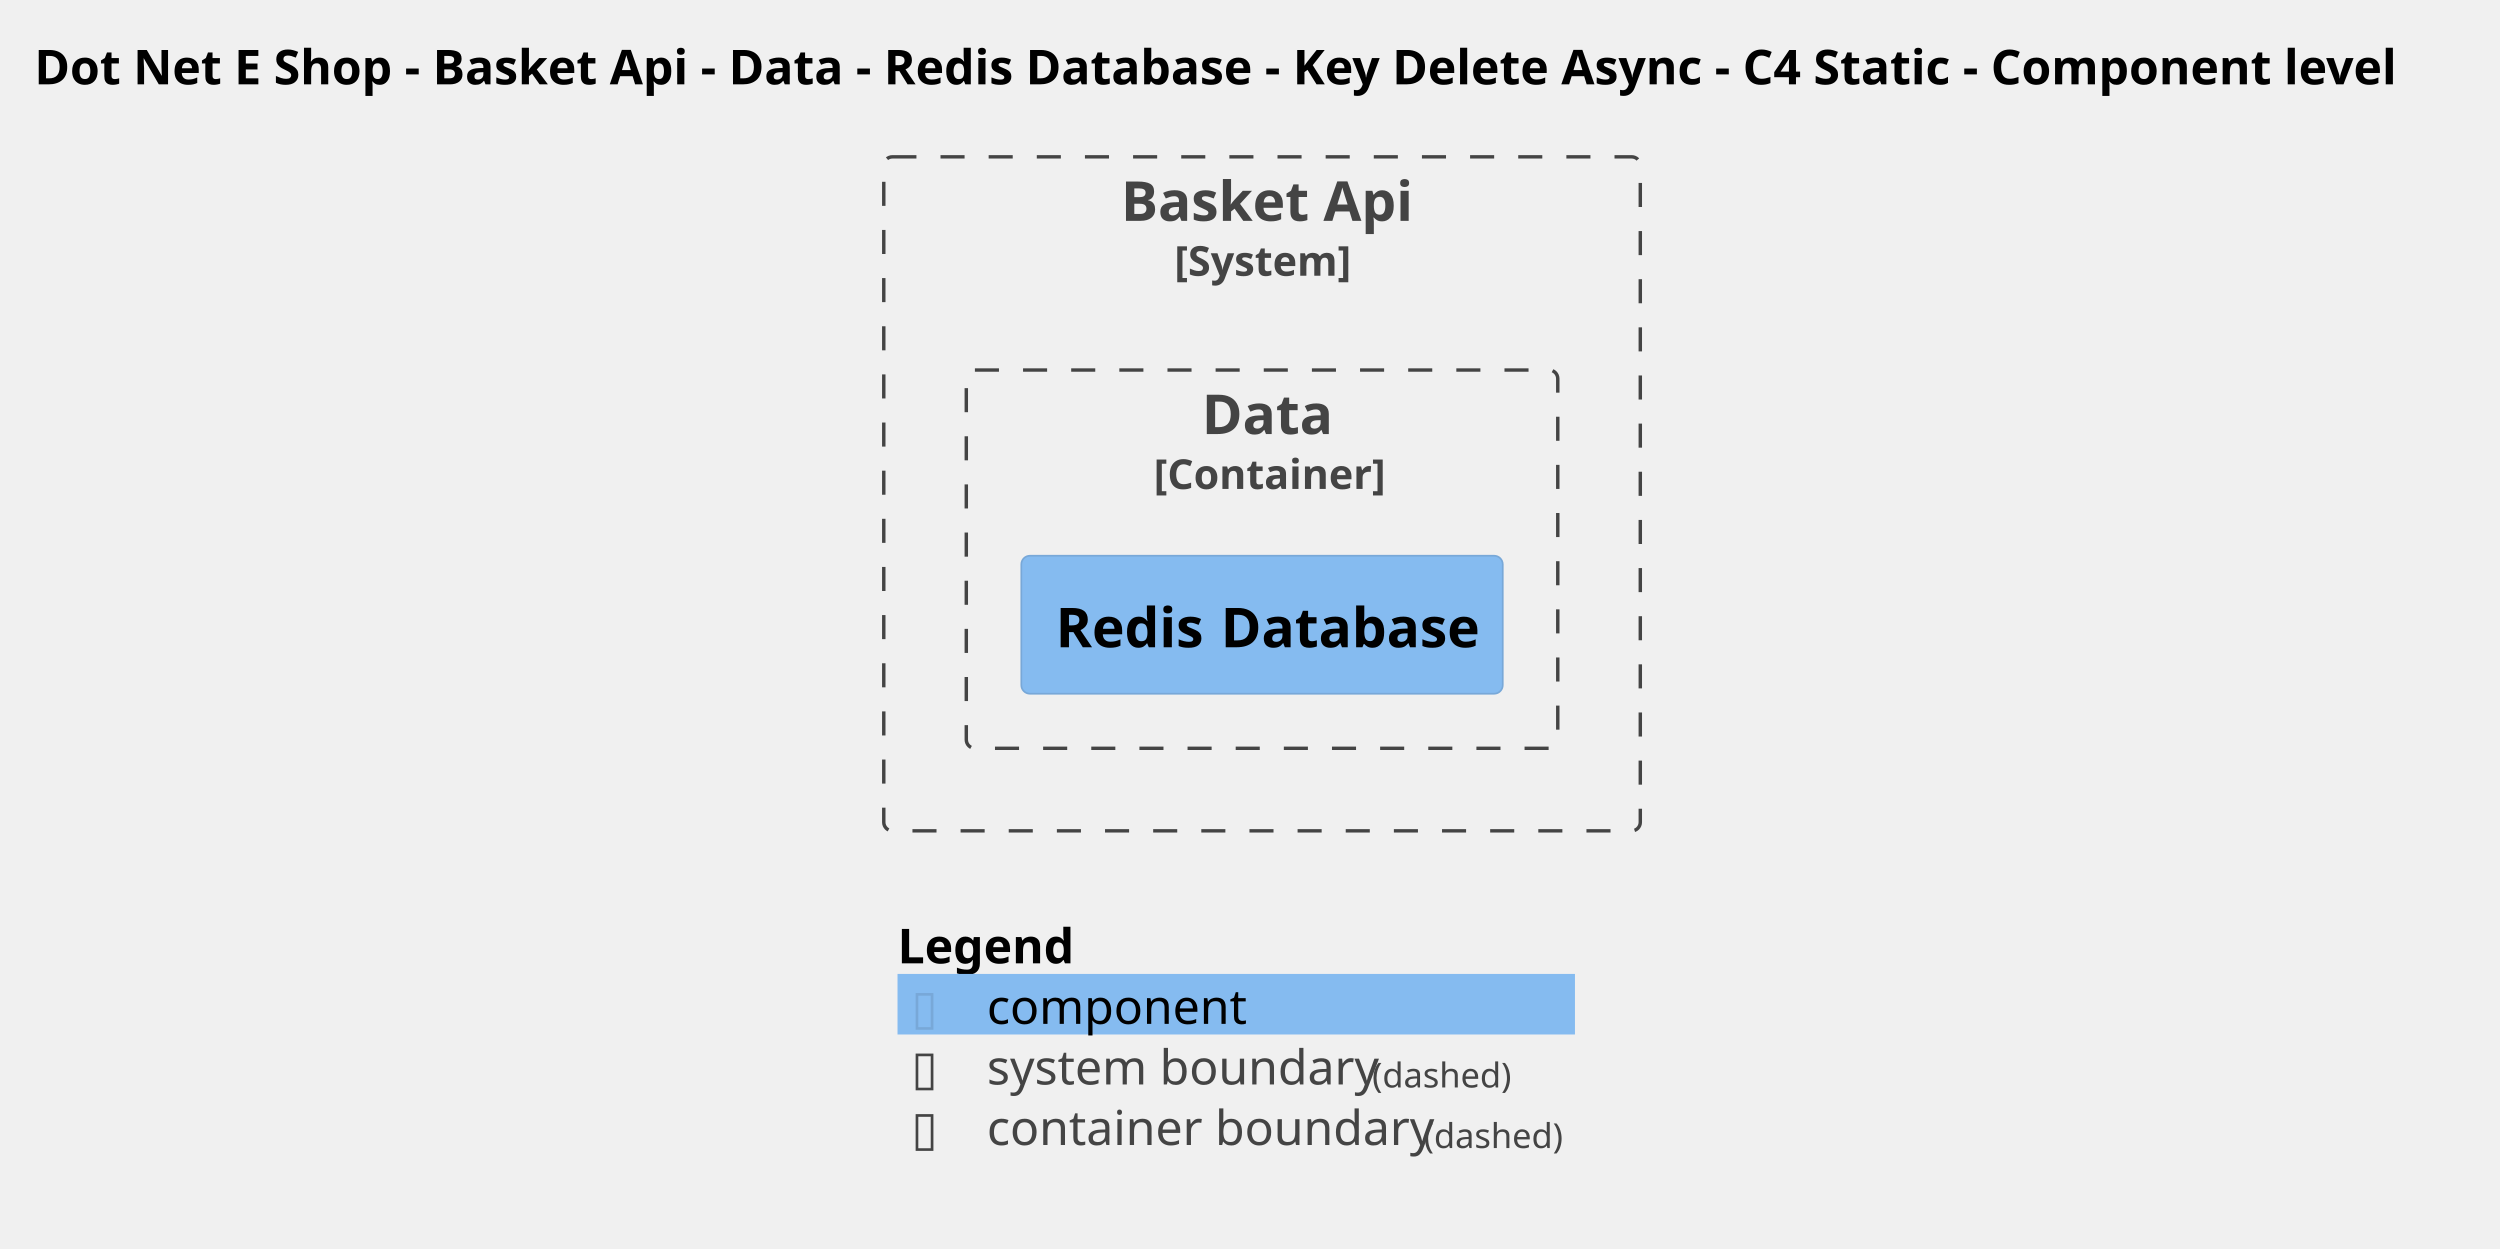
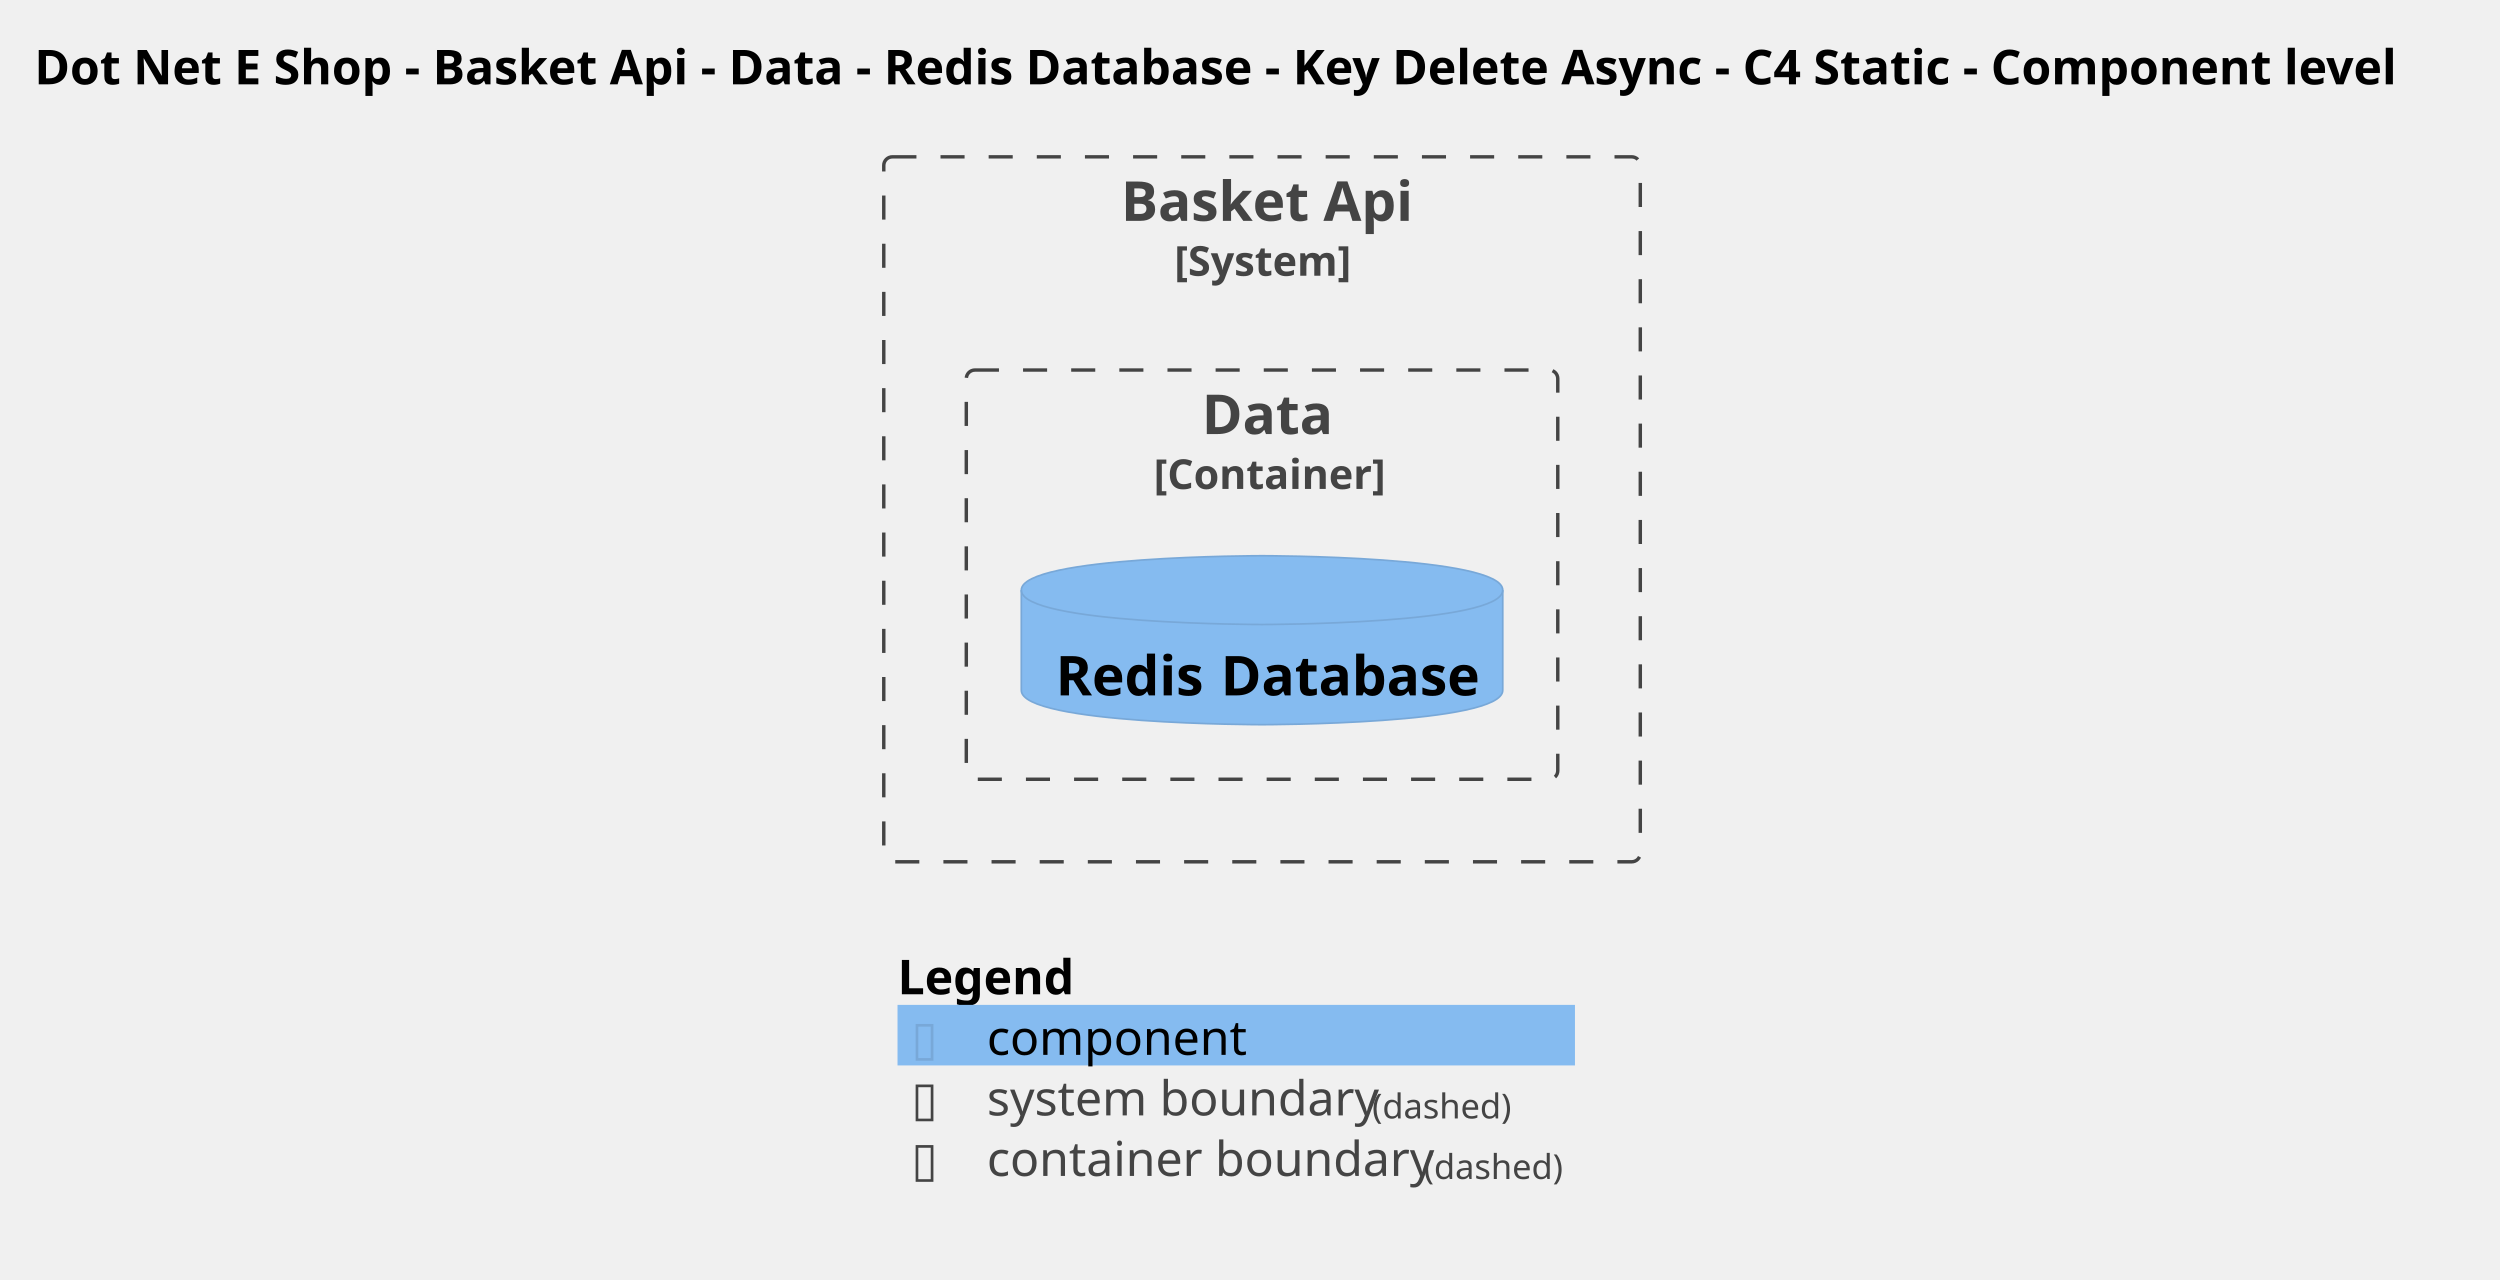
- <svg xmlns="http://www.w3.org/2000/svg" contentStyleType="text/css" height="363px" preserveAspectRatio="none" style="width:727px;height:363px;background:#FFFFFF;" version="1.1" viewBox="0 0 727 363" width="727px" zoomAndPan="magnify">
+ <svg xmlns="http://www.w3.org/2000/svg" contentStyleType="text/css" height="372px" preserveAspectRatio="none" style="width:727px;height:372px;background:#FFFFFF;" version="1.1" viewBox="0 0 727 372" width="727px" zoomAndPan="magnify">
  <defs />
  <g>
    <text fill="#000000" font-family="sans-serif" font-size="14" font-weight="bold" lengthAdjust="spacing" textLength="699" x="10" y="24.533">Dot Net E Shop - Basket Api - Data - Redis Database - Key Delete Async - C4 Static - Component level</text>
    <g id="cluster_DotNetEShop.SoftwareSystems.BasketApi">
-       <rect fill="none" height="196" rx="2.5" ry="2.5" style="stroke:#444444;stroke-width:1.0;stroke-dasharray:7.0,7.0;" width="220" x="257" y="45.609" />
+       <rect fill="none" height="205" rx="2.5" ry="2.5" style="stroke:#444444;stroke-width:1.0;stroke-dasharray:7.0,7.0;" width="220" x="257" y="45.609" />
      <text fill="#444444" font-family="sans-serif" font-size="16" font-weight="bold" lengthAdjust="spacing" textLength="82" x="326" y="64.219">Basket Api</text>
      <text fill="#444444" font-family="sans-serif" font-size="12" font-weight="bold" lengthAdjust="spacing" textLength="51" x="341.5" y="80.191">[System]</text>
    </g>
    <g id="cluster_DotNetEShop.SoftwareSystems.BasketApi.Containers.Data">
-       <rect fill="none" height="110" rx="2.5" ry="2.5" style="stroke:#444444;stroke-width:1.0;stroke-dasharray:7.0,7.0;" width="172" x="281" y="107.609" />
+       <rect fill="none" height="119" rx="2.5" ry="2.5" style="stroke:#444444;stroke-width:1.0;stroke-dasharray:7.0,7.0;" width="172" x="281" y="107.609" />
      <text fill="#444444" font-family="sans-serif" font-size="16" font-weight="bold" lengthAdjust="spacing" textLength="35" x="349.5" y="126.219">Data</text>
      <text fill="#444444" font-family="sans-serif" font-size="12" font-weight="bold" lengthAdjust="spacing" textLength="63" x="335.5" y="142.191">[Container]</text>
    </g>
    <g id="elem_DotNetEShop.SoftwareSystems.BasketApi.Containers.Data.Components.RedisDatabase">
-       <rect fill="#85BBF0" height="40.125" rx="2.5" ry="2.5" style="stroke:#78A8D8;stroke-width:0.5;" width="140" x="297" y="161.609" />
-       <text fill="#000000" font-family="sans-serif" font-size="16" font-weight="bold" lengthAdjust="spacing" textLength="44" x="307" y="188.219">Redis</text>
-       <text fill="#000000" font-family="sans-serif" font-size="16" font-weight="bold" lengthAdjust="spacing" textLength="4" x="351" y="188.219"> </text>
-       <text fill="#000000" font-family="sans-serif" font-size="16" font-weight="bold" lengthAdjust="spacing" textLength="72" x="355" y="188.219">Database</text>
+       <path d="M297,171.609 C297,161.609 367,161.609 367,161.609 C367,161.609 437,161.609 437,171.609 L437,200.734 C437,210.734 367,210.734 367,210.734 C367,210.734 297,210.734 297,200.734 L297,171.609 " fill="#85BBF0" style="stroke:#78A8D8;stroke-width:0.5;" />
+       <path d="M297,171.609 C297,181.609 367,181.609 367,181.609 C367,181.609 437,181.609 437,171.609 " fill="none" style="stroke:#78A8D8;stroke-width:0.5;" />
+       <text fill="#000000" font-family="sans-serif" font-size="16" font-weight="bold" lengthAdjust="spacing" textLength="44" x="307" y="202.219">Redis</text>
+       <text fill="#000000" font-family="sans-serif" font-size="16" font-weight="bold" lengthAdjust="spacing" textLength="4" x="351" y="202.219"> </text>
+       <text fill="#000000" font-family="sans-serif" font-size="16" font-weight="bold" lengthAdjust="spacing" textLength="72" x="355" y="202.219">Database</text>
    </g>
-     <rect fill="none" height="17.609" style="stroke:none;stroke-width:1.0;" width="197" x="261" y="265.609" />
-     <text fill="#000000" font-family="sans-serif" font-size="14" font-weight="bold" lengthAdjust="spacing" textLength="53" x="261" y="280.143">Legend</text>
-     <text fill="#FFFFFF" font-family="sans-serif" font-size="14" lengthAdjust="spacing" textLength="4" x="314" y="280.143"> </text>
-     <rect fill="#85BBF0" height="17.609" style="stroke:none;stroke-width:1.0;" width="197" x="261" y="283.219" />
-     <text fill="#78A8D8" font-family="sans-serif" font-size="14" lengthAdjust="spacing" textLength="14" x="265" y="297.752">▯</text>
-     <text fill="#FFFFFF" font-family="sans-serif" font-size="14" lengthAdjust="spacing" textLength="4" x="279" y="297.752"> </text>
-     <text fill="#000000" font-family="sans-serif" font-size="14" lengthAdjust="spacing" textLength="70" x="287" y="297.752">component</text>
-     <text fill="#FFFFFF" font-family="sans-serif" font-size="14" lengthAdjust="spacing" textLength="4" x="361" y="297.752"> </text>
-     <rect fill="none" height="17.609" style="stroke:none;stroke-width:1.0;" width="197" x="261" y="300.828" />
-     <text fill="#444444" font-family="sans-serif" font-size="14" lengthAdjust="spacing" textLength="14" x="265" y="315.361">▯</text>
-     <text fill="#FFFFFF" font-family="sans-serif" font-size="14" lengthAdjust="spacing" textLength="4" x="279" y="315.361"> </text>
-     <text fill="#444444" font-family="sans-serif" font-size="14" lengthAdjust="spacing" textLength="108" x="287" y="315.361">system boundary</text>
-     <text fill="#444444" font-family="sans-serif" font-size="10" lengthAdjust="spacing" textLength="40" x="399" y="316.24">(dashed)</text>
-     <text fill="#FFFFFF" font-family="sans-serif" font-size="14" lengthAdjust="spacing" textLength="4" x="439" y="315.361"> </text>
-     <rect fill="none" height="17.609" style="stroke:none;stroke-width:1.0;" width="197" x="261" y="318.438" />
-     <text fill="#444444" font-family="sans-serif" font-size="14" lengthAdjust="spacing" textLength="14" x="265" y="332.971">▯</text>
-     <text fill="#FFFFFF" font-family="sans-serif" font-size="14" lengthAdjust="spacing" textLength="4" x="279" y="332.971"> </text>
-     <text fill="#444444" font-family="sans-serif" font-size="14" lengthAdjust="spacing" textLength="123" x="287" y="332.971">container boundary</text>
-     <text fill="#444444" font-family="sans-serif" font-size="10" lengthAdjust="spacing" textLength="40" x="414" y="333.85">(dashed)</text>
-     <text fill="#FFFFFF" font-family="sans-serif" font-size="14" lengthAdjust="spacing" textLength="4" x="454" y="332.971"> </text>
-     <line style="stroke:none;stroke-width:1.0;" x1="261" x2="458" y1="265.609" y2="265.609" />
-     <line style="stroke:none;stroke-width:1.0;" x1="261" x2="458" y1="283.219" y2="283.219" />
-     <line style="stroke:none;stroke-width:1.0;" x1="261" x2="458" y1="300.828" y2="300.828" />
-     <line style="stroke:none;stroke-width:1.0;" x1="261" x2="458" y1="318.438" y2="318.438" />
-     <line style="stroke:none;stroke-width:1.0;" x1="261" x2="458" y1="336.047" y2="336.047" />
-     <line style="stroke:none;stroke-width:1.0;" x1="261" x2="261" y1="265.609" y2="336.047" />
-     <line style="stroke:none;stroke-width:1.0;" x1="458" x2="458" y1="265.609" y2="336.047" />
+     <rect fill="none" height="17.609" style="stroke:none;stroke-width:1.0;" width="197" x="261" y="274.609" />
+     <text fill="#000000" font-family="sans-serif" font-size="14" font-weight="bold" lengthAdjust="spacing" textLength="53" x="261" y="289.143">Legend</text>
+     <text fill="#FFFFFF" font-family="sans-serif" font-size="14" lengthAdjust="spacing" textLength="4" x="314" y="289.143"> </text>
+     <rect fill="#85BBF0" height="17.609" style="stroke:none;stroke-width:1.0;" width="197" x="261" y="292.219" />
+     <text fill="#78A8D8" font-family="sans-serif" font-size="14" lengthAdjust="spacing" textLength="14" x="265" y="306.752">▯</text>
+     <text fill="#FFFFFF" font-family="sans-serif" font-size="14" lengthAdjust="spacing" textLength="4" x="279" y="306.752"> </text>
+     <text fill="#000000" font-family="sans-serif" font-size="14" lengthAdjust="spacing" textLength="70" x="287" y="306.752">component</text>
+     <text fill="#FFFFFF" font-family="sans-serif" font-size="14" lengthAdjust="spacing" textLength="4" x="361" y="306.752"> </text>
+     <rect fill="none" height="17.609" style="stroke:none;stroke-width:1.0;" width="197" x="261" y="309.828" />
+     <text fill="#444444" font-family="sans-serif" font-size="14" lengthAdjust="spacing" textLength="14" x="265" y="324.361">▯</text>
+     <text fill="#FFFFFF" font-family="sans-serif" font-size="14" lengthAdjust="spacing" textLength="4" x="279" y="324.361"> </text>
+     <text fill="#444444" font-family="sans-serif" font-size="14" lengthAdjust="spacing" textLength="108" x="287" y="324.361">system boundary</text>
+     <text fill="#444444" font-family="sans-serif" font-size="10" lengthAdjust="spacing" textLength="40" x="399" y="325.24">(dashed)</text>
+     <text fill="#FFFFFF" font-family="sans-serif" font-size="14" lengthAdjust="spacing" textLength="4" x="439" y="324.361"> </text>
+     <rect fill="none" height="17.609" style="stroke:none;stroke-width:1.0;" width="197" x="261" y="327.438" />
+     <text fill="#444444" font-family="sans-serif" font-size="14" lengthAdjust="spacing" textLength="14" x="265" y="341.971">▯</text>
+     <text fill="#FFFFFF" font-family="sans-serif" font-size="14" lengthAdjust="spacing" textLength="4" x="279" y="341.971"> </text>
+     <text fill="#444444" font-family="sans-serif" font-size="14" lengthAdjust="spacing" textLength="123" x="287" y="341.971">container boundary</text>
+     <text fill="#444444" font-family="sans-serif" font-size="10" lengthAdjust="spacing" textLength="40" x="414" y="342.85">(dashed)</text>
+     <text fill="#FFFFFF" font-family="sans-serif" font-size="14" lengthAdjust="spacing" textLength="4" x="454" y="341.971"> </text>
+     <line style="stroke:none;stroke-width:1.0;" x1="261" x2="458" y1="274.609" y2="274.609" />
+     <line style="stroke:none;stroke-width:1.0;" x1="261" x2="458" y1="292.219" y2="292.219" />
+     <line style="stroke:none;stroke-width:1.0;" x1="261" x2="458" y1="309.828" y2="309.828" />
+     <line style="stroke:none;stroke-width:1.0;" x1="261" x2="458" y1="327.438" y2="327.438" />
+     <line style="stroke:none;stroke-width:1.0;" x1="261" x2="458" y1="345.047" y2="345.047" />
+     <line style="stroke:none;stroke-width:1.0;" x1="261" x2="261" y1="274.609" y2="345.047" />
+     <line style="stroke:none;stroke-width:1.0;" x1="458" x2="458" y1="274.609" y2="345.047" />
  </g>
</svg>
